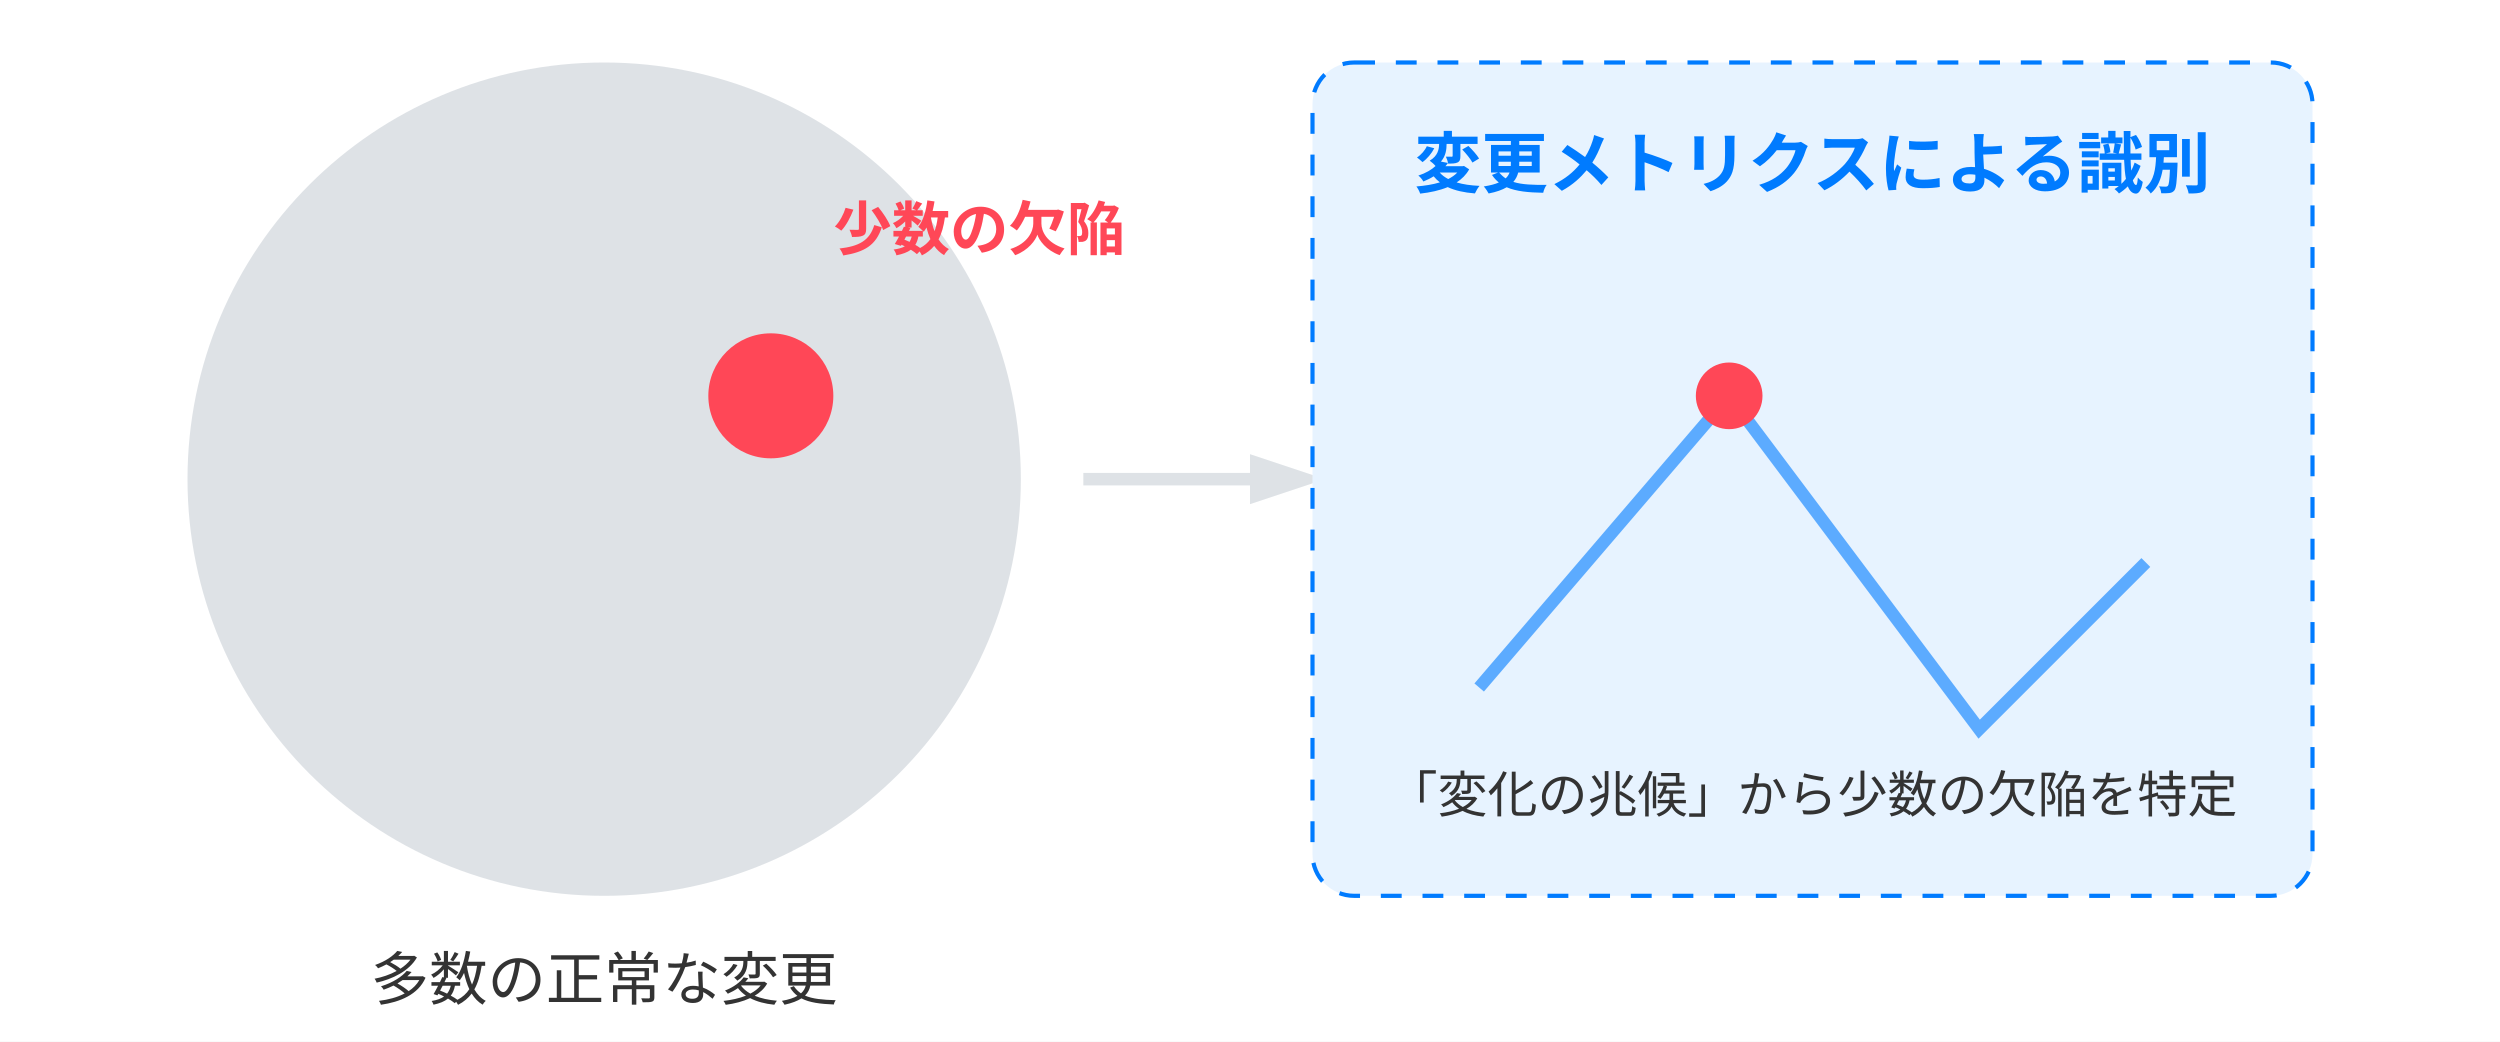
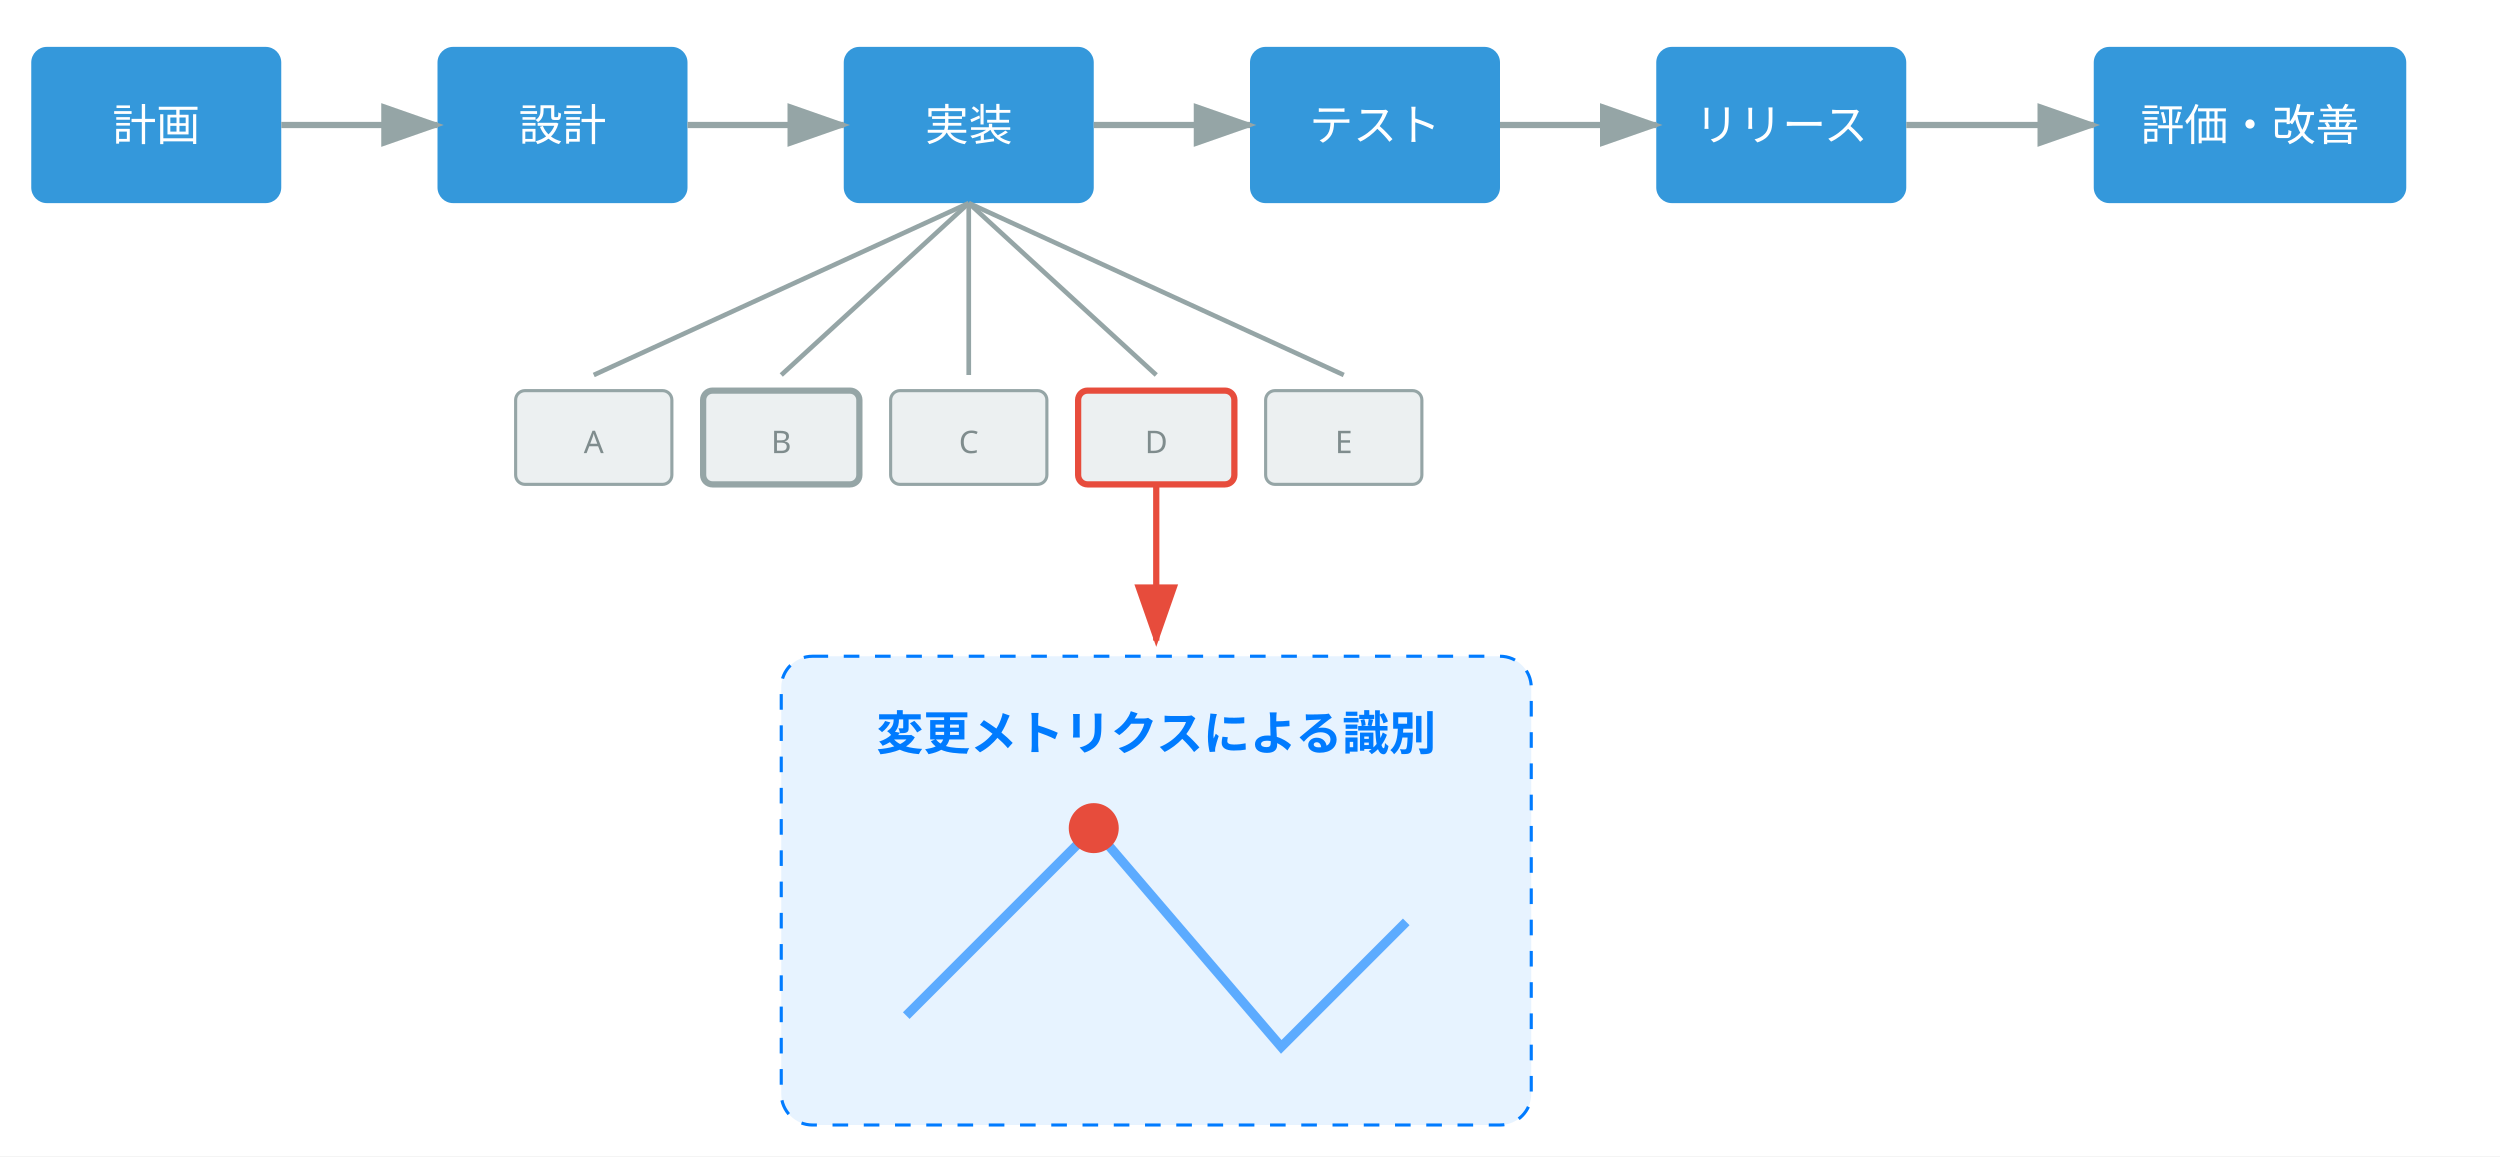
- <svg xmlns="http://www.w3.org/2000/svg" width="600" height="250" viewBox="0 30 600 250">
-   <rect y="30" width="600" height="250" fill="#ffffff" />
+ <svg xmlns="http://www.w3.org/2000/svg" width="800" height="370" viewBox="0 0 800 370">
+   <rect width="800" height="370" fill="#ffffff" />
  <defs>
-     <marker id="arrowSmall" markerWidth="6" markerHeight="4" refX="0" refY="2" orient="auto">
-       <polygon points="0 0, 6 2, 0 4" fill="#dee2e6" />
+     <marker id="arrowhead" markerWidth="10" markerHeight="7" refX="9" refY="3.5" orient="auto">
+       <polygon points="0 0, 10 3.5, 0 7" fill="#95a5a6" />
+     </marker>
+     <marker id="arrowDown" markerWidth="10" markerHeight="7" refX="9" refY="3.5" orient="auto">
+       <polygon points="0 0, 10 3.5, 0 7" fill="#e74c3c" />
    </marker>
  </defs>
-   <g transform="translate(45, 0)">
-     <g transform="translate(100, 145)">
-       <circle cx="0" cy="0" r="100" fill="#dee2e6" />
-       <text x="0" y="125" font-family="sans-serif" font-size="14" text-anchor="middle" fill="#333">多数の正常な変更</text>
-       <circle cx="-50" cy="-20" r="4" fill="#dee2e6" />
-       <circle cx="20" cy="-40" r="4" fill="#dee2e6" />
-       <circle cx="-20" cy="30" r="4" fill="#dee2e6" />
-       <circle cx="50" cy="10" r="4" fill="#dee2e6" />
-       <g>
-         <circle cx="40" cy="-20" r="15" fill="#ff4757" />
-         <text x="55" y="-55" font-family="sans-serif" font-size="14" font-weight="bold" fill="#ff4757">少数の欠陥</text>
+   <g transform="translate(50, 40)">
+     <g transform="translate(0, 0)">
+       <rect x="-40" y="-25" width="80" height="50" rx="5" fill="#3498db" />
+       <text y="5" font-family="sans-serif" font-size="14" text-anchor="middle" fill="white">計画</text>
+     </g>
+     <g transform="translate(130, 0)">
+       <rect x="-40" y="-25" width="80" height="50" rx="5" fill="#3498db" />
+       <text y="5" font-family="sans-serif" font-size="14" text-anchor="middle" fill="white">設計</text>
+     </g>
+     <g transform="translate(260, 0)">
+       <rect x="-40" y="-25" width="80" height="50" rx="5" fill="#3498db" />
+       <text y="5" font-family="sans-serif" font-size="14" text-anchor="middle" fill="white">実装</text>
+       <line x1="0" y1="25" x2="-120" y2="80" stroke="#95a5a6" stroke-width="1.5" />
+       <line x1="0" y1="25" x2="-60" y2="80" stroke="#95a5a6" stroke-width="1.5" />
+       <line x1="0" y1="25" x2="0" y2="80" stroke="#95a5a6" stroke-width="1.5" />
+       <line x1="0" y1="25" x2="60" y2="80" stroke="#95a5a6" stroke-width="1.5" />
+       <line x1="0" y1="25" x2="120" y2="80" stroke="#95a5a6" stroke-width="1.5" />
+       <g transform="translate(-120, 100)">
+         <rect x="-25" y="-15" width="50" height="30" rx="3" fill="#ecf0f1" stroke="#95a5a6" stroke-width="1" />
+         <text y="5" font-family="sans-serif" font-size="10" text-anchor="middle" fill="#7f8c8d">A</text>
+       </g>
+       <g transform="translate(-60, 100)">
+         <rect x="-25" y="-15" width="50" height="30" rx="3" fill="#ecf0f1" stroke="#95a5a6" stroke-width="2" />
+         <text y="5" font-family="sans-serif" font-size="10" text-anchor="middle" fill="#7f8c8d">B</text>
+       </g>
+       <g transform="translate(0, 100)">
+         <rect x="-25" y="-15" width="50" height="30" rx="3" fill="#ecf0f1" stroke="#95a5a6" stroke-width="1" />
+         <text y="5" font-family="sans-serif" font-size="10" text-anchor="middle" fill="#7f8c8d">C</text>
+       </g>
+       <g transform="translate(60, 100)">
+         <rect x="-25" y="-15" width="50" height="30" rx="3" fill="#ecf0f1" stroke="#e74c3c" stroke-width="2" />
+         <text y="5" font-family="sans-serif" font-size="10" text-anchor="middle" fill="#7f8c8d">D</text>
+       </g>
+       <g transform="translate(120, 100)">
+         <rect x="-25" y="-15" width="50" height="30" rx="3" fill="#ecf0f1" stroke="#95a5a6" stroke-width="1" />
+         <text y="5" font-family="sans-serif" font-size="10" text-anchor="middle" fill="#7f8c8d">E</text>
      </g>
    </g>
-     <path d="M 215 145 L 255 145" stroke="#dee2e6" stroke-width="3" marker-end="url(#arrowSmall)" />
-     <g transform="translate(270, 45)">
-       <rect width="240" height="200" rx="10" fill="#e7f3ff" stroke="#007bff" stroke-dasharray="5,5" />
-       <text x="120" y="30" font-family="sans-serif" font-size="16" font-weight="bold" text-anchor="middle" fill="#007bff">変更メトリクスによる識別</text>
-       <path d="M 40 150 L 100 80 L 160 160 L 200 120" stroke="#007bff" stroke-width="3" fill="none" opacity="0.6" />
-       <circle cx="100" cy="80" r="8" fill="#ff4757" />
-       <text x="120" y="180" font-family="sans-serif" font-size="12" text-anchor="middle" fill="#333">「変化の兆候」から少数の欠陥を特定</text>
+     <g transform="translate(390, 0)">
+       <rect x="-40" y="-25" width="80" height="50" rx="5" fill="#3498db" />
+       <text y="5" font-family="sans-serif" font-size="14" text-anchor="middle" fill="white">テスト</text>
    </g>
+     <g transform="translate(520, 0)">
+       <rect x="-40" y="-25" width="80" height="50" rx="5" fill="#3498db" />
+       <text y="5" font-family="sans-serif" font-size="14" text-anchor="middle" fill="white">リリース</text>
+     </g>
+     <g transform="translate(670, 0)">
+       <rect x="-50" y="-25" width="100" height="50" rx="5" fill="#3498db" />
+       <text y="5" font-family="sans-serif" font-size="14" text-anchor="middle" fill="white">評価・改善</text>
+     </g>
+     <line x1="40" y1="0" x2="90" y2="0" stroke="#95a5a6" stroke-width="2" marker-end="url(#arrowhead)" />
+     <line x1="170" y1="0" x2="220" y2="0" stroke="#95a5a6" stroke-width="2" marker-end="url(#arrowhead)" />
+     <line x1="300" y1="0" x2="350" y2="0" stroke="#95a5a6" stroke-width="2" marker-end="url(#arrowhead)" />
+     <line x1="430" y1="0" x2="480" y2="0" stroke="#95a5a6" stroke-width="2" marker-end="url(#arrowhead)" />
+     <line x1="560" y1="0" x2="620" y2="0" stroke="#95a5a6" stroke-width="2" marker-end="url(#arrowhead)" />
+   </g>
+   <path d="M 370 155 L 370 205" stroke="#e74c3c" stroke-width="2" fill="none" marker-end="url(#arrowDown)" />
+   <g transform="translate(250, 210)">
+     <rect width="240" height="150" rx="10" fill="#e7f3ff" stroke="#007bff" stroke-dasharray="5,5" />
+     <text x="120" y="30" font-family="sans-serif" font-size="15" font-weight="bold" text-anchor="middle" fill="#007bff">変更メトリクスによる識別</text>
+     <path d="M 40 115 L 100 55 L 160 125 L 200 85" stroke="#007bff" stroke-width="3" fill="none" opacity="0.6" />
+     <circle cx="100" cy="55" r="8" fill="#e74c3c" />
  </g>
</svg>
